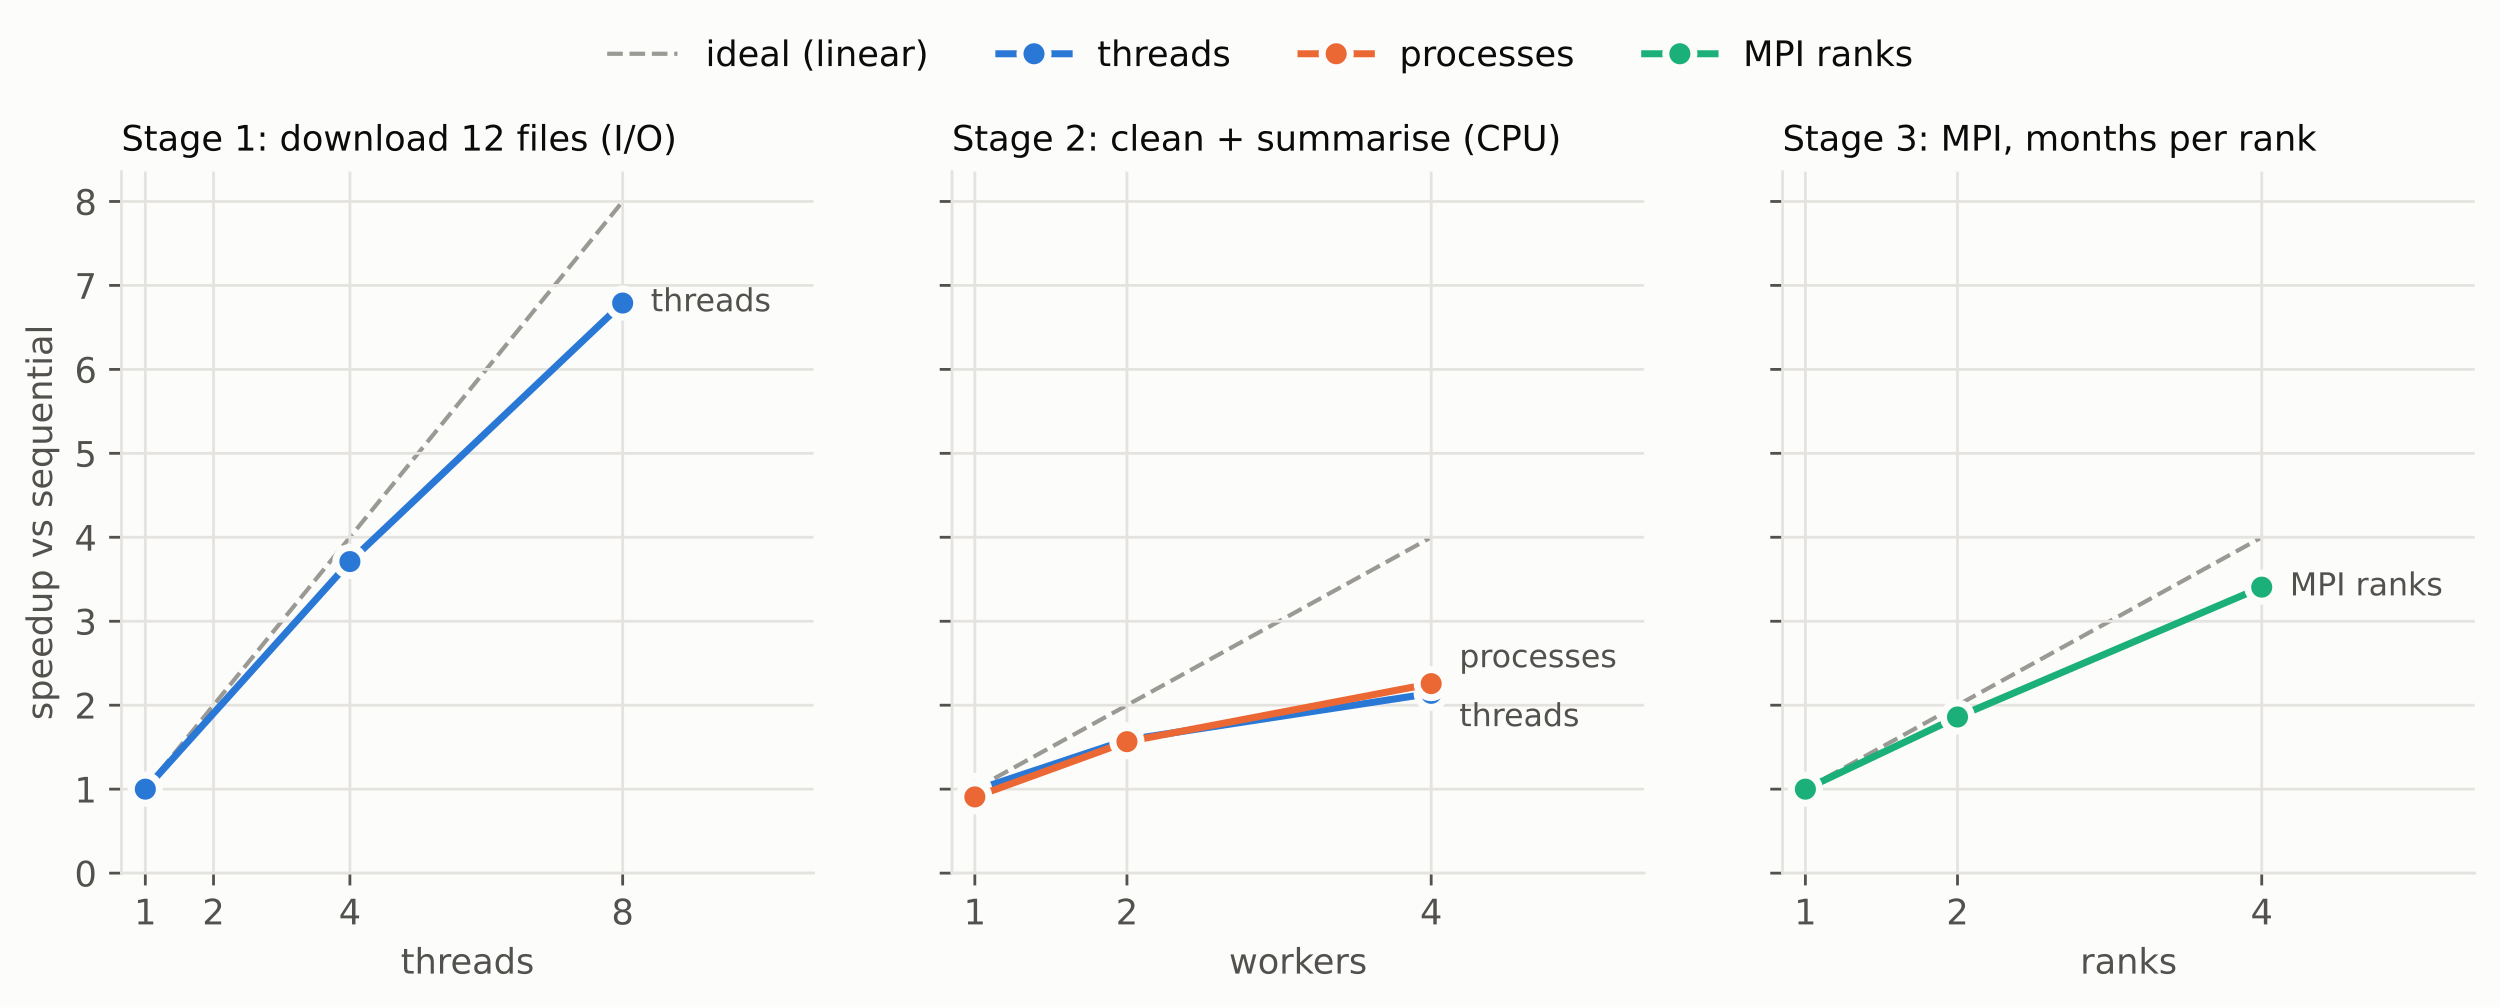
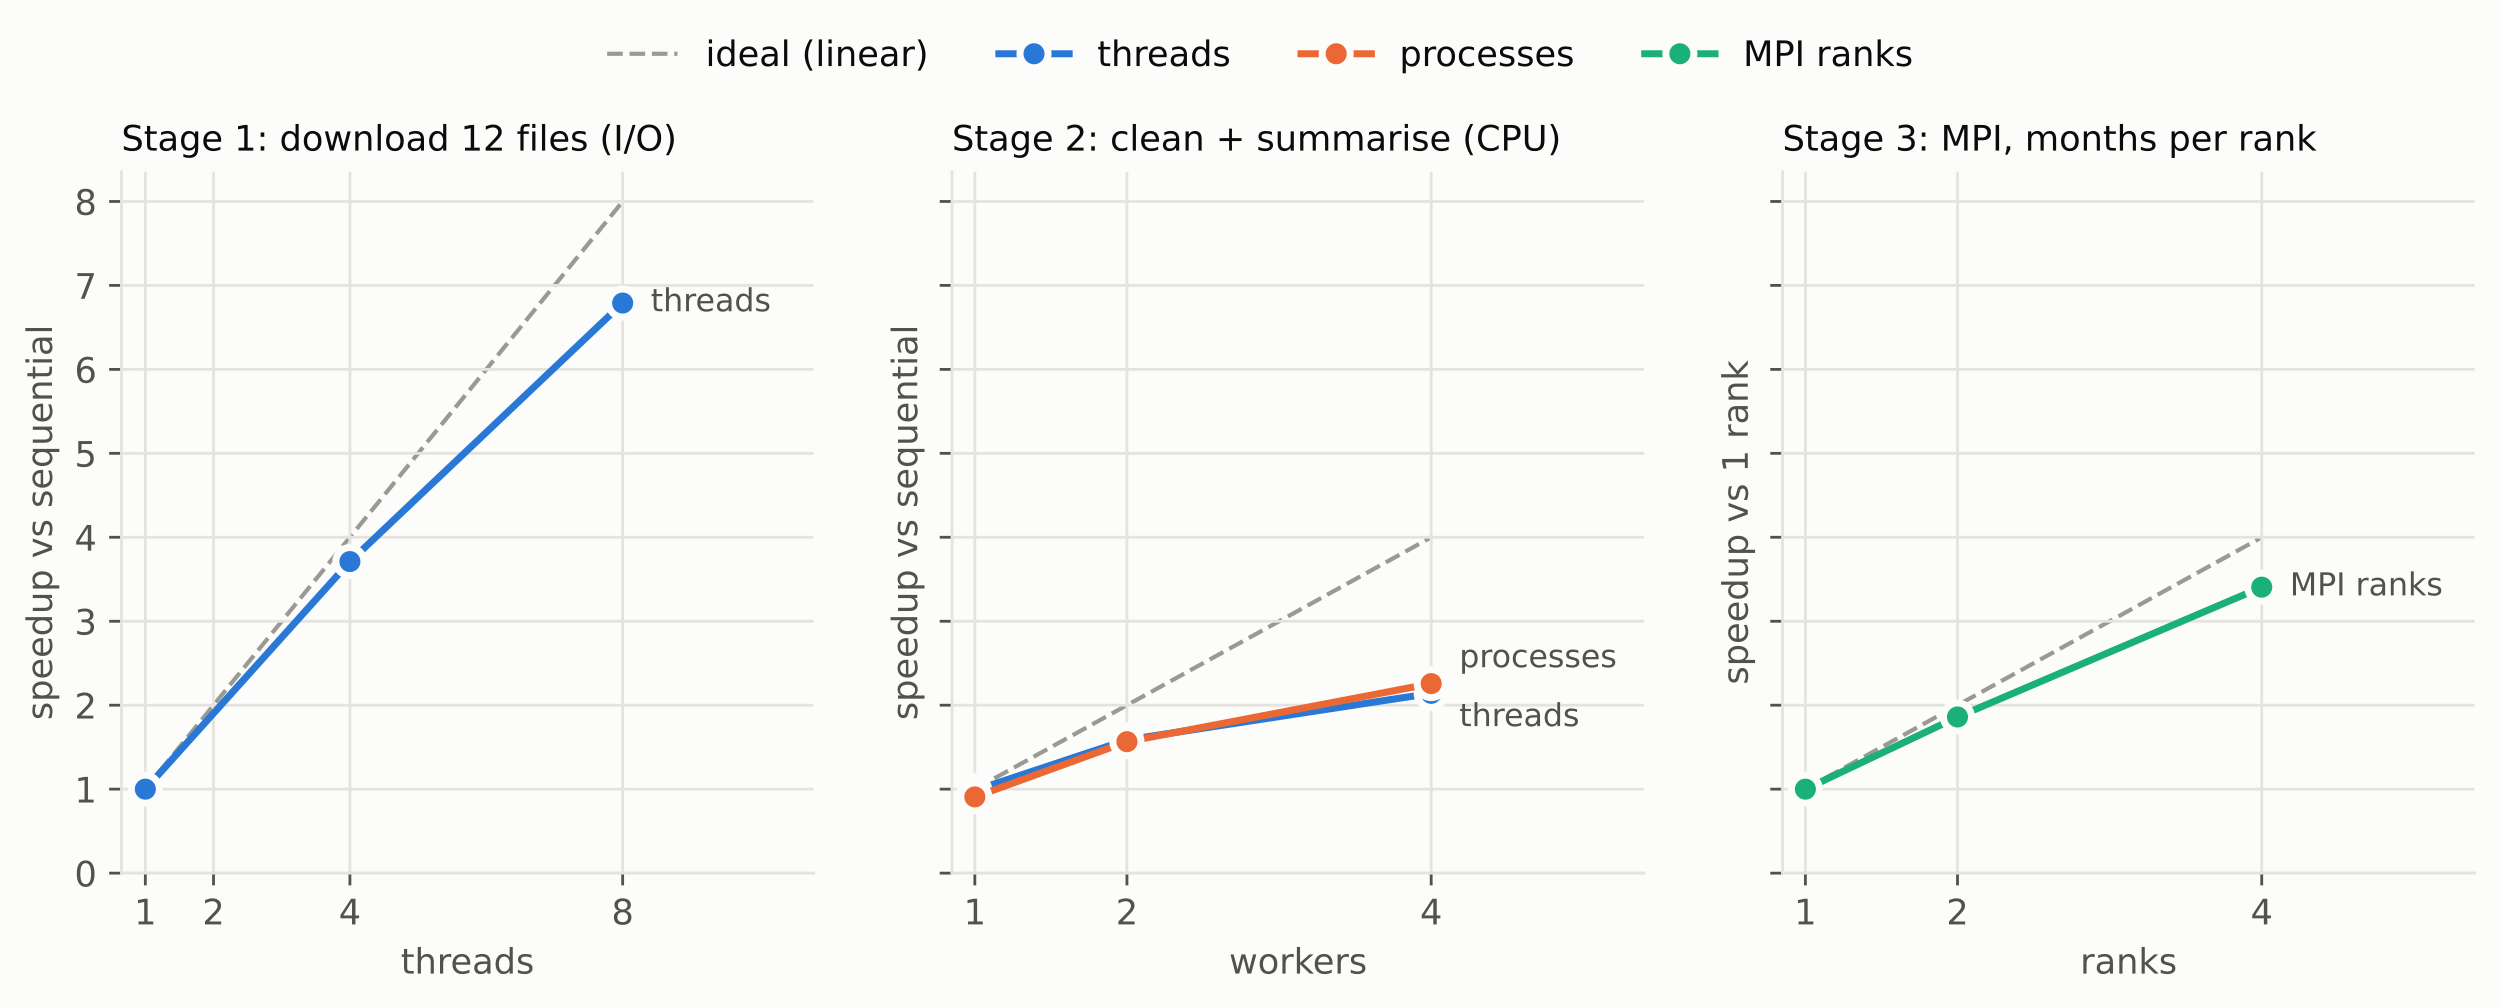
<svg xmlns="http://www.w3.org/2000/svg" xmlns:xlink="http://www.w3.org/1999/xlink" width="711.363pt" height="286.641pt" viewBox="0 0 711.363 286.641" version="1.1">
  <defs>
    <style type="text/css">*{stroke-linejoin: round; stroke-linecap: butt}</style>
  </defs>
  <g id="figure_1">
    <g id="patch_1">
      <path d="M 0 286.641  L 711.363 286.641  L 711.363 0  L 0 0  z " style="fill: #fcfcfb" />
    </g>
    <g id="axes_1">
      <g id="patch_2">
        <path d="M 34.563 248.44  L 231.504 248.44  L 231.504 48.856  L 34.563 48.856  z " style="fill: #fcfcfb" />
      </g>
      <g id="line2d_1">
        <path d="M 41.354 224.551  L 99.564 152.884  L 177.176 57.328  " clip-path="url(#p4a843d7755)" style="fill: none; stroke-dasharray: 4.44,1.92; stroke-dashoffset: 0; stroke: #9a9994; stroke-width: 1.2" />
      </g>
      <g id="matplotlib.axis_1">
        <g id="xtick_1">
          <g id="line2d_2">
            <path d="M 41.354 248.44  L 41.354 48.856  " clip-path="url(#p4a843d7755)" style="fill: none; stroke: #e4e3df; stroke-width: 0.8; stroke-linecap: square" />
          </g>
          <g id="line2d_3">
            <defs>
              <path id="mde899e0e46" d="M 0 0  L 0 3.5  " style="stroke: #52514e; stroke-width: 0.8" />
            </defs>
            <g>
              <use xlink:href="#mde899e0e46" x="41.354" y="248.44" style="fill: #52514e; stroke: #52514e; stroke-width: 0.8" />
            </g>
          </g>
          <g id="text_1">
            <text style="font-size: 10px; font-family: 'DejaVu Sans'; text-anchor: middle; fill: #52514e" x="41.354" y="263.038" transform="rotate(-0 41.35436 263.0377)">1</text>
          </g>
        </g>
        <g id="xtick_2">
          <g id="line2d_4">
            <path d="M 60.757 248.44  L 60.757 48.856  " clip-path="url(#p4a843d7755)" style="fill: none; stroke: #e4e3df; stroke-width: 0.8; stroke-linecap: square" />
          </g>
          <g id="line2d_5">
            <g>
              <use xlink:href="#mde899e0e46" x="60.757" y="248.44" style="fill: #52514e; stroke: #52514e; stroke-width: 0.8" />
            </g>
          </g>
          <g id="text_2">
            <text style="font-size: 10px; font-family: 'DejaVu Sans'; text-anchor: middle; fill: #52514e" x="60.757" y="263.038" transform="rotate(-0 60.75743 263.0377)">2</text>
          </g>
        </g>
        <g id="xtick_3">
          <g id="line2d_6">
            <path d="M 99.564 248.44  L 99.564 48.856  " clip-path="url(#p4a843d7755)" style="fill: none; stroke: #e4e3df; stroke-width: 0.8; stroke-linecap: square" />
          </g>
          <g id="line2d_7">
            <g>
              <use xlink:href="#mde899e0e46" x="99.564" y="248.44" style="fill: #52514e; stroke: #52514e; stroke-width: 0.8" />
            </g>
          </g>
          <g id="text_3">
            <text style="font-size: 10px; font-family: 'DejaVu Sans'; text-anchor: middle; fill: #52514e" x="99.564" y="263.038" transform="rotate(-0 99.56357 263.0377)">4</text>
          </g>
        </g>
        <g id="xtick_4">
          <g id="line2d_8">
            <path d="M 177.176 248.44  L 177.176 48.856  " clip-path="url(#p4a843d7755)" style="fill: none; stroke: #e4e3df; stroke-width: 0.8; stroke-linecap: square" />
          </g>
          <g id="line2d_9">
            <g>
              <use xlink:href="#mde899e0e46" x="177.176" y="248.44" style="fill: #52514e; stroke: #52514e; stroke-width: 0.8" />
            </g>
          </g>
          <g id="text_4">
            <text style="font-size: 10px; font-family: 'DejaVu Sans'; text-anchor: middle; fill: #52514e" x="177.176" y="263.038" transform="rotate(-0 177.1759 263.0377)">8</text>
          </g>
        </g>
        <g id="text_5">
          <text style="font-size: 10px; font-family: 'DejaVu Sans'; text-anchor: middle; fill: #52514e" x="133.034" y="277.038" transform="rotate(-0 133.0339 277.0384)">threads</text>
        </g>
      </g>
      <g id="matplotlib.axis_2">
        <g id="ytick_1">
          <g id="line2d_10">
            <path d="M 34.563 248.44  L 231.504 248.44  " clip-path="url(#p4a843d7755)" style="fill: none; stroke: #e4e3df; stroke-width: 0.8; stroke-linecap: square" />
          </g>
          <g id="line2d_11">
            <defs>
              <path id="mdd92d6c571" d="M 0 0  L -3.5 0  " style="stroke: #52514e; stroke-width: 0.8" />
            </defs>
            <g>
              <use xlink:href="#mdd92d6c571" x="34.563" y="248.44" style="fill: #52514e; stroke: #52514e; stroke-width: 0.8" />
            </g>
          </g>
          <g id="text_6">
            <text style="font-size: 10px; font-family: 'DejaVu Sans'; text-anchor: end; fill: #52514e" x="27.563" y="252.239" transform="rotate(-0 27.56328 252.2388)">0</text>
          </g>
        </g>
        <g id="ytick_2">
          <g id="line2d_12">
            <path d="M 34.563 224.551  L 231.504 224.551  " clip-path="url(#p4a843d7755)" style="fill: none; stroke: #e4e3df; stroke-width: 0.8; stroke-linecap: square" />
          </g>
          <g id="line2d_13">
            <g>
              <use xlink:href="#mdd92d6c571" x="34.563" y="224.551" style="fill: #52514e; stroke: #52514e; stroke-width: 0.8" />
            </g>
          </g>
          <g id="text_7">
            <text style="font-size: 10px; font-family: 'DejaVu Sans'; text-anchor: end; fill: #52514e" x="27.563" y="228.35" transform="rotate(-0 27.56328 228.3498)">1</text>
          </g>
        </g>
        <g id="ytick_3">
          <g id="line2d_14">
            <path d="M 34.563 200.662  L 231.504 200.662  " clip-path="url(#p4a843d7755)" style="fill: none; stroke: #e4e3df; stroke-width: 0.8; stroke-linecap: square" />
          </g>
          <g id="line2d_15">
            <g>
              <use xlink:href="#mdd92d6c571" x="34.563" y="200.662" style="fill: #52514e; stroke: #52514e; stroke-width: 0.8" />
            </g>
          </g>
          <g id="text_8">
            <text style="font-size: 10px; font-family: 'DejaVu Sans'; text-anchor: end; fill: #52514e" x="27.563" y="204.461" transform="rotate(-0 27.56328 204.4607)">2</text>
          </g>
        </g>
        <g id="ytick_4">
          <g id="line2d_16">
            <path d="M 34.563 176.773  L 231.504 176.773  " clip-path="url(#p4a843d7755)" style="fill: none; stroke: #e4e3df; stroke-width: 0.8; stroke-linecap: square" />
          </g>
          <g id="line2d_17">
            <g>
              <use xlink:href="#mdd92d6c571" x="34.563" y="176.773" style="fill: #52514e; stroke: #52514e; stroke-width: 0.8" />
            </g>
          </g>
          <g id="text_9">
            <text style="font-size: 10px; font-family: 'DejaVu Sans'; text-anchor: end; fill: #52514e" x="27.563" y="180.572" transform="rotate(-0 27.56328 180.5716)">3</text>
          </g>
        </g>
        <g id="ytick_5">
          <g id="line2d_18">
            <path d="M 34.563 152.884  L 231.504 152.884  " clip-path="url(#p4a843d7755)" style="fill: none; stroke: #e4e3df; stroke-width: 0.8; stroke-linecap: square" />
          </g>
          <g id="line2d_19">
            <g>
              <use xlink:href="#mdd92d6c571" x="34.563" y="152.884" style="fill: #52514e; stroke: #52514e; stroke-width: 0.8" />
            </g>
          </g>
          <g id="text_10">
            <text style="font-size: 10px; font-family: 'DejaVu Sans'; text-anchor: end; fill: #52514e" x="27.563" y="156.683" transform="rotate(-0 27.56328 156.6826)">4</text>
          </g>
        </g>
        <g id="ytick_6">
          <g id="line2d_20">
            <path d="M 34.563 128.995  L 231.504 128.995  " clip-path="url(#p4a843d7755)" style="fill: none; stroke: #e4e3df; stroke-width: 0.8; stroke-linecap: square" />
          </g>
          <g id="line2d_21">
            <g>
              <use xlink:href="#mdd92d6c571" x="34.563" y="128.995" style="fill: #52514e; stroke: #52514e; stroke-width: 0.8" />
            </g>
          </g>
          <g id="text_11">
            <text style="font-size: 10px; font-family: 'DejaVu Sans'; text-anchor: end; fill: #52514e" x="27.563" y="132.794" transform="rotate(-0 27.56328 132.7935)">5</text>
          </g>
        </g>
        <g id="ytick_7">
          <g id="line2d_22">
            <path d="M 34.563 105.106  L 231.504 105.106  " clip-path="url(#p4a843d7755)" style="fill: none; stroke: #e4e3df; stroke-width: 0.8; stroke-linecap: square" />
          </g>
          <g id="line2d_23">
            <g>
              <use xlink:href="#mdd92d6c571" x="34.563" y="105.106" style="fill: #52514e; stroke: #52514e; stroke-width: 0.8" />
            </g>
          </g>
          <g id="text_12">
            <text style="font-size: 10px; font-family: 'DejaVu Sans'; text-anchor: end; fill: #52514e" x="27.563" y="108.904" transform="rotate(-0 27.56328 108.9045)">6</text>
          </g>
        </g>
        <g id="ytick_8">
          <g id="line2d_24">
            <path d="M 34.563 81.217  L 231.504 81.217  " clip-path="url(#p4a843d7755)" style="fill: none; stroke: #e4e3df; stroke-width: 0.8; stroke-linecap: square" />
          </g>
          <g id="line2d_25">
            <g>
              <use xlink:href="#mdd92d6c571" x="34.563" y="81.217" style="fill: #52514e; stroke: #52514e; stroke-width: 0.8" />
            </g>
          </g>
          <g id="text_13">
            <text style="font-size: 10px; font-family: 'DejaVu Sans'; text-anchor: end; fill: #52514e" x="27.563" y="85.015" transform="rotate(-0 27.56328 85.01541)">7</text>
          </g>
        </g>
        <g id="ytick_9">
          <g id="line2d_26">
            <path d="M 34.563 57.328  L 231.504 57.328  " clip-path="url(#p4a843d7755)" style="fill: none; stroke: #e4e3df; stroke-width: 0.8; stroke-linecap: square" />
          </g>
          <g id="line2d_27">
            <g>
              <use xlink:href="#mdd92d6c571" x="34.563" y="57.328" style="fill: #52514e; stroke: #52514e; stroke-width: 0.8" />
            </g>
          </g>
          <g id="text_14">
            <text style="font-size: 10px; font-family: 'DejaVu Sans'; text-anchor: end; fill: #52514e" x="27.563" y="61.126" transform="rotate(-0 27.56328 61.12635)">8</text>
          </g>
        </g>
        <g id="text_15">
          <text style="font-size: 10px; font-family: 'DejaVu Sans'; text-anchor: middle; fill: #52514e" x="14.798" y="148.648" transform="rotate(-90 14.79844 148.648)">speedup vs sequential</text>
        </g>
      </g>
      <g id="patch_3">
        <path d="M 34.563 248.44  L 34.563 48.856  " style="fill: none; stroke: #e4e3df; stroke-width: 0.8; stroke-linejoin: miter; stroke-linecap: square" />
      </g>
      <g id="patch_4">
        <path d="M 34.563 248.44  L 231.504 248.44  " style="fill: none; stroke: #e4e3df; stroke-width: 0.8; stroke-linejoin: miter; stroke-linecap: square" />
      </g>
      <g id="line2d_28">
        <path d="M 41.354 224.551  L 99.564 159.794  L 177.176 86.231  " clip-path="url(#p4a843d7755)" style="fill: none; stroke: #2a78d6; stroke-width: 2; stroke-linecap: square" />
        <defs>
          <path id="mf35b9502aa" d="M 0 4  C 1.061 4 2.078 3.579 2.828 2.828  C 3.579 2.078 4 1.061 4 0  C 4 -1.061 3.579 -2.078 2.828 -2.828  C 2.078 -3.579 1.061 -4 0 -4  C -1.061 -4 -2.078 -3.579 -2.828 -2.828  C -3.579 -2.078 -4 -1.061 -4 0  C -4 1.061 -3.579 2.078 -2.828 2.828  C -2.078 3.579 -1.061 4 0 4  z " style="stroke: #fcfcfb; stroke-width: 2" />
        </defs>
        <g clip-path="url(#p4a843d7755)">
          <use xlink:href="#mf35b9502aa" x="41.354" y="224.551" style="fill: #2a78d6; stroke: #fcfcfb; stroke-width: 2" />
          <use xlink:href="#mf35b9502aa" x="99.564" y="159.794" style="fill: #2a78d6; stroke: #fcfcfb; stroke-width: 2" />
          <use xlink:href="#mf35b9502aa" x="177.176" y="86.231" style="fill: #2a78d6; stroke: #fcfcfb; stroke-width: 2" />
        </g>
      </g>
      <g id="text_16">
        <text style="font-size: 9px; font-family: 'DejaVu Sans'; text-anchor: start; fill: #52514e" x="185.176" y="88.57" transform="rotate(-0 185.1759 88.56962)">threads</text>
      </g>
      <g id="text_17">
        <text style="font-size: 10px; font-family: 'DejaVu Sans'; text-anchor: start; fill: #0b0b0b" x="34.563" y="42.856" transform="rotate(-0 34.56328 42.856)">Stage 1: download 12 files (I/O)</text>
      </g>
    </g>
    <g id="axes_2">
      <g id="patch_5">
        <path d="M 270.893 248.44  L 467.834 248.44  L 467.834 48.856  L 270.893 48.856  z " style="fill: #fcfcfb" />
      </g>
      <g id="line2d_29">
        <path d="M 277.385 224.551  L 320.669 200.662  L 407.237 152.884  " clip-path="url(#p5184404caa)" style="fill: none; stroke-dasharray: 4.44,1.92; stroke-dashoffset: 0; stroke: #9a9994; stroke-width: 1.2" />
      </g>
      <g id="matplotlib.axis_3">
        <g id="xtick_5">
          <g id="line2d_30">
            <path d="M 277.385 248.44  L 277.385 48.856  " clip-path="url(#p5184404caa)" style="fill: none; stroke: #e4e3df; stroke-width: 0.8; stroke-linecap: square" />
          </g>
          <g id="line2d_31">
            <g>
              <use xlink:href="#mde899e0e46" x="277.385" y="248.44" style="fill: #52514e; stroke: #52514e; stroke-width: 0.8" />
            </g>
          </g>
          <g id="text_18">
            <text style="font-size: 10px; font-family: 'DejaVu Sans'; text-anchor: middle; fill: #52514e" x="277.385" y="263.038" transform="rotate(-0 277.3853 263.0377)">1</text>
          </g>
        </g>
        <g id="xtick_6">
          <g id="line2d_32">
            <path d="M 320.669 248.44  L 320.669 48.856  " clip-path="url(#p5184404caa)" style="fill: none; stroke: #e4e3df; stroke-width: 0.8; stroke-linecap: square" />
          </g>
          <g id="line2d_33">
            <g>
              <use xlink:href="#mde899e0e46" x="320.669" y="248.44" style="fill: #52514e; stroke: #52514e; stroke-width: 0.8" />
            </g>
          </g>
          <g id="text_19">
            <text style="font-size: 10px; font-family: 'DejaVu Sans'; text-anchor: middle; fill: #52514e" x="320.669" y="263.038" transform="rotate(-0 320.669 263.0377)">2</text>
          </g>
        </g>
        <g id="xtick_7">
          <g id="line2d_34">
            <path d="M 407.237 248.44  L 407.237 48.856  " clip-path="url(#p5184404caa)" style="fill: none; stroke: #e4e3df; stroke-width: 0.8; stroke-linecap: square" />
          </g>
          <g id="line2d_35">
            <g>
              <use xlink:href="#mde899e0e46" x="407.237" y="248.44" style="fill: #52514e; stroke: #52514e; stroke-width: 0.8" />
            </g>
          </g>
          <g id="text_20">
            <text style="font-size: 10px; font-family: 'DejaVu Sans'; text-anchor: middle; fill: #52514e" x="407.237" y="263.038" transform="rotate(-0 407.2366 263.0377)">4</text>
          </g>
        </g>
        <g id="text_21">
          <text style="font-size: 10px; font-family: 'DejaVu Sans'; text-anchor: middle; fill: #52514e" x="369.363" y="277.038" transform="rotate(-0 369.3633 277.0384)">workers</text>
        </g>
      </g>
      <g id="matplotlib.axis_4">
        <g id="ytick_10">
          <g id="line2d_36">
            <path d="M 270.893 248.44  L 467.834 248.44  " clip-path="url(#p5184404caa)" style="fill: none; stroke: #e4e3df; stroke-width: 0.8; stroke-linecap: square" />
          </g>
          <g id="line2d_37">
            <g>
              <use xlink:href="#mdd92d6c571" x="270.893" y="248.44" style="fill: #52514e; stroke: #52514e; stroke-width: 0.8" />
            </g>
          </g>
        </g>
        <g id="ytick_11">
          <g id="line2d_38">
            <path d="M 270.893 224.551  L 467.834 224.551  " clip-path="url(#p5184404caa)" style="fill: none; stroke: #e4e3df; stroke-width: 0.8; stroke-linecap: square" />
          </g>
          <g id="line2d_39">
            <g>
              <use xlink:href="#mdd92d6c571" x="270.893" y="224.551" style="fill: #52514e; stroke: #52514e; stroke-width: 0.8" />
            </g>
          </g>
        </g>
        <g id="ytick_12">
          <g id="line2d_40">
            <path d="M 270.893 200.662  L 467.834 200.662  " clip-path="url(#p5184404caa)" style="fill: none; stroke: #e4e3df; stroke-width: 0.8; stroke-linecap: square" />
          </g>
          <g id="line2d_41">
            <g>
              <use xlink:href="#mdd92d6c571" x="270.893" y="200.662" style="fill: #52514e; stroke: #52514e; stroke-width: 0.8" />
            </g>
          </g>
        </g>
        <g id="ytick_13">
          <g id="line2d_42">
            <path d="M 270.893 176.773  L 467.834 176.773  " clip-path="url(#p5184404caa)" style="fill: none; stroke: #e4e3df; stroke-width: 0.8; stroke-linecap: square" />
          </g>
          <g id="line2d_43">
            <g>
              <use xlink:href="#mdd92d6c571" x="270.893" y="176.773" style="fill: #52514e; stroke: #52514e; stroke-width: 0.8" />
            </g>
          </g>
        </g>
        <g id="ytick_14">
          <g id="line2d_44">
            <path d="M 270.893 152.884  L 467.834 152.884  " clip-path="url(#p5184404caa)" style="fill: none; stroke: #e4e3df; stroke-width: 0.8; stroke-linecap: square" />
          </g>
          <g id="line2d_45">
            <g>
              <use xlink:href="#mdd92d6c571" x="270.893" y="152.884" style="fill: #52514e; stroke: #52514e; stroke-width: 0.8" />
            </g>
          </g>
        </g>
        <g id="ytick_15">
          <g id="line2d_46">
            <path d="M 270.893 128.995  L 467.834 128.995  " clip-path="url(#p5184404caa)" style="fill: none; stroke: #e4e3df; stroke-width: 0.8; stroke-linecap: square" />
          </g>
          <g id="line2d_47">
            <g>
              <use xlink:href="#mdd92d6c571" x="270.893" y="128.995" style="fill: #52514e; stroke: #52514e; stroke-width: 0.8" />
            </g>
          </g>
        </g>
        <g id="ytick_16">
          <g id="line2d_48">
            <path d="M 270.893 105.106  L 467.834 105.106  " clip-path="url(#p5184404caa)" style="fill: none; stroke: #e4e3df; stroke-width: 0.8; stroke-linecap: square" />
          </g>
          <g id="line2d_49">
            <g>
              <use xlink:href="#mdd92d6c571" x="270.893" y="105.106" style="fill: #52514e; stroke: #52514e; stroke-width: 0.8" />
            </g>
          </g>
        </g>
        <g id="ytick_17">
          <g id="line2d_50">
            <path d="M 270.893 81.217  L 467.834 81.217  " clip-path="url(#p5184404caa)" style="fill: none; stroke: #e4e3df; stroke-width: 0.8; stroke-linecap: square" />
          </g>
          <g id="line2d_51">
            <g>
              <use xlink:href="#mdd92d6c571" x="270.893" y="81.217" style="fill: #52514e; stroke: #52514e; stroke-width: 0.8" />
            </g>
          </g>
        </g>
        <g id="ytick_18">
          <g id="line2d_52">
            <path d="M 270.893 57.328  L 467.834 57.328  " clip-path="url(#p5184404caa)" style="fill: none; stroke: #e4e3df; stroke-width: 0.8; stroke-linecap: square" />
          </g>
          <g id="line2d_53">
            <g>
              <use xlink:href="#mdd92d6c571" x="270.893" y="57.328" style="fill: #52514e; stroke: #52514e; stroke-width: 0.8" />
            </g>
          </g>
        </g>
+         <g id="text_22">
+           <text style="font-size: 10px; font-family: 'DejaVu Sans'; text-anchor: middle; fill: #52514e" x="260.99" y="148.648" transform="rotate(-90 260.9903 148.648)">speedup vs sequential</text>
+         </g>
      </g>
      <g id="patch_6">
        <path d="M 270.893 248.44  L 270.893 48.856  " style="fill: none; stroke: #e4e3df; stroke-width: 0.8; stroke-linejoin: miter; stroke-linecap: square" />
      </g>
      <g id="patch_7">
        <path d="M 270.893 248.44  L 467.834 248.44  " style="fill: none; stroke: #e4e3df; stroke-width: 0.8; stroke-linejoin: miter; stroke-linecap: square" />
      </g>
      <g id="line2d_54">
        <path d="M 277.385 224.891  L 320.669 210.514  L 407.237 197.286  " clip-path="url(#p5184404caa)" style="fill: none; stroke: #2a78d6; stroke-width: 2; stroke-linecap: square" />
        <g clip-path="url(#p5184404caa)">
          <use xlink:href="#mf35b9502aa" x="277.385" y="224.891" style="fill: #2a78d6; stroke: #fcfcfb; stroke-width: 2" />
          <use xlink:href="#mf35b9502aa" x="320.669" y="210.514" style="fill: #2a78d6; stroke: #fcfcfb; stroke-width: 2" />
          <use xlink:href="#mf35b9502aa" x="407.237" y="197.286" style="fill: #2a78d6; stroke: #fcfcfb; stroke-width: 2" />
        </g>
      </g>
-       <g id="text_22">
+       <g id="text_23">
        <text style="font-size: 9px; font-family: 'DejaVu Sans'; text-anchor: start; fill: #52514e" x="415.237" y="206.624" transform="rotate(-0 415.2366 206.6245)">threads</text>
      </g>
      <g id="line2d_55">
        <path d="M 277.385 226.758  L 320.669 211.037  L 407.237 194.518  " clip-path="url(#p5184404caa)" style="fill: none; stroke: #eb6834; stroke-width: 2; stroke-linecap: square" />
        <defs>
          <path id="mecc8dfacef" d="M 0 4  C 1.061 4 2.078 3.579 2.828 2.828  C 3.579 2.078 4 1.061 4 0  C 4 -1.061 3.579 -2.078 2.828 -2.828  C 2.078 -3.579 1.061 -4 0 -4  C -1.061 -4 -2.078 -3.579 -2.828 -2.828  C -3.579 -2.078 -4 -1.061 -4 0  C -4 1.061 -3.579 2.078 -2.828 2.828  C -2.078 3.579 -1.061 4 0 4  z " style="stroke: #fcfcfb; stroke-width: 2" />
        </defs>
        <g clip-path="url(#p5184404caa)">
          <use xlink:href="#mecc8dfacef" x="277.385" y="226.758" style="fill: #eb6834; stroke: #fcfcfb; stroke-width: 2" />
          <use xlink:href="#mecc8dfacef" x="320.669" y="211.037" style="fill: #eb6834; stroke: #fcfcfb; stroke-width: 2" />
          <use xlink:href="#mecc8dfacef" x="407.237" y="194.518" style="fill: #eb6834; stroke: #fcfcfb; stroke-width: 2" />
        </g>
      </g>
-       <g id="text_23">
+       <g id="text_24">
        <text style="font-size: 9px; font-family: 'DejaVu Sans'; text-anchor: start; fill: #52514e" x="415.237" y="189.855" transform="rotate(-0 415.2366 189.8554)">processes</text>
      </g>
-       <g id="text_24">
+       <g id="text_25">
        <text style="font-size: 10px; font-family: 'DejaVu Sans'; text-anchor: start; fill: #0b0b0b" x="270.893" y="42.856" transform="rotate(-0 270.8927 42.856)">Stage 2: clean + summarise (CPU)</text>
      </g>
    </g>
    <g id="axes_3">
      <g id="patch_8">
        <path d="M 507.222 248.44  L 704.163 248.44  L 704.163 48.856  L 507.222 48.856  z " style="fill: #fcfcfb" />
      </g>
      <g id="line2d_56">
        <path d="M 513.715 224.551  L 556.998 200.662  L 643.566 152.884  " clip-path="url(#p477a62e7a0)" style="fill: none; stroke-dasharray: 4.44,1.92; stroke-dashoffset: 0; stroke: #9a9994; stroke-width: 1.2" />
      </g>
      <g id="matplotlib.axis_5">
        <g id="xtick_8">
          <g id="line2d_57">
            <path d="M 513.715 248.44  L 513.715 48.856  " clip-path="url(#p477a62e7a0)" style="fill: none; stroke: #e4e3df; stroke-width: 0.8; stroke-linecap: square" />
          </g>
          <g id="line2d_58">
            <g>
              <use xlink:href="#mde899e0e46" x="513.715" y="248.44" style="fill: #52514e; stroke: #52514e; stroke-width: 0.8" />
            </g>
          </g>
-           <g id="text_25">
+           <g id="text_26">
            <text style="font-size: 10px; font-family: 'DejaVu Sans'; text-anchor: middle; fill: #52514e" x="513.715" y="263.038" transform="rotate(-0 513.7147 263.0377)">1</text>
          </g>
        </g>
        <g id="xtick_9">
          <g id="line2d_59">
            <path d="M 556.998 248.44  L 556.998 48.856  " clip-path="url(#p477a62e7a0)" style="fill: none; stroke: #e4e3df; stroke-width: 0.8; stroke-linecap: square" />
          </g>
          <g id="line2d_60">
            <g>
              <use xlink:href="#mde899e0e46" x="556.998" y="248.44" style="fill: #52514e; stroke: #52514e; stroke-width: 0.8" />
            </g>
          </g>
-           <g id="text_26">
+           <g id="text_27">
            <text style="font-size: 10px; font-family: 'DejaVu Sans'; text-anchor: middle; fill: #52514e" x="556.998" y="263.038" transform="rotate(-0 556.9984 263.0377)">2</text>
          </g>
        </g>
        <g id="xtick_10">
          <g id="line2d_61">
            <path d="M 643.566 248.44  L 643.566 48.856  " clip-path="url(#p477a62e7a0)" style="fill: none; stroke: #e4e3df; stroke-width: 0.8; stroke-linecap: square" />
          </g>
          <g id="line2d_62">
            <g>
              <use xlink:href="#mde899e0e46" x="643.566" y="248.44" style="fill: #52514e; stroke: #52514e; stroke-width: 0.8" />
            </g>
          </g>
-           <g id="text_27">
+           <g id="text_28">
            <text style="font-size: 10px; font-family: 'DejaVu Sans'; text-anchor: middle; fill: #52514e" x="643.566" y="263.038" transform="rotate(-0 643.566 263.0377)">4</text>
          </g>
        </g>
-         <g id="text_28">
+         <g id="text_29">
          <text style="font-size: 10px; font-family: 'DejaVu Sans'; text-anchor: middle; fill: #52514e" x="605.693" y="277.038" transform="rotate(-0 605.6927 277.0384)">ranks</text>
        </g>
      </g>
      <g id="matplotlib.axis_6">
        <g id="ytick_19">
          <g id="line2d_63">
            <path d="M 507.222 248.44  L 704.163 248.44  " clip-path="url(#p477a62e7a0)" style="fill: none; stroke: #e4e3df; stroke-width: 0.8; stroke-linecap: square" />
          </g>
          <g id="line2d_64">
            <g>
              <use xlink:href="#mdd92d6c571" x="507.222" y="248.44" style="fill: #52514e; stroke: #52514e; stroke-width: 0.8" />
            </g>
          </g>
        </g>
        <g id="ytick_20">
          <g id="line2d_65">
            <path d="M 507.222 224.551  L 704.163 224.551  " clip-path="url(#p477a62e7a0)" style="fill: none; stroke: #e4e3df; stroke-width: 0.8; stroke-linecap: square" />
          </g>
          <g id="line2d_66">
            <g>
              <use xlink:href="#mdd92d6c571" x="507.222" y="224.551" style="fill: #52514e; stroke: #52514e; stroke-width: 0.8" />
            </g>
          </g>
        </g>
        <g id="ytick_21">
          <g id="line2d_67">
            <path d="M 507.222 200.662  L 704.163 200.662  " clip-path="url(#p477a62e7a0)" style="fill: none; stroke: #e4e3df; stroke-width: 0.8; stroke-linecap: square" />
          </g>
          <g id="line2d_68">
            <g>
              <use xlink:href="#mdd92d6c571" x="507.222" y="200.662" style="fill: #52514e; stroke: #52514e; stroke-width: 0.8" />
            </g>
          </g>
        </g>
        <g id="ytick_22">
          <g id="line2d_69">
            <path d="M 507.222 176.773  L 704.163 176.773  " clip-path="url(#p477a62e7a0)" style="fill: none; stroke: #e4e3df; stroke-width: 0.8; stroke-linecap: square" />
          </g>
          <g id="line2d_70">
            <g>
              <use xlink:href="#mdd92d6c571" x="507.222" y="176.773" style="fill: #52514e; stroke: #52514e; stroke-width: 0.8" />
            </g>
          </g>
        </g>
        <g id="ytick_23">
          <g id="line2d_71">
            <path d="M 507.222 152.884  L 704.163 152.884  " clip-path="url(#p477a62e7a0)" style="fill: none; stroke: #e4e3df; stroke-width: 0.8; stroke-linecap: square" />
          </g>
          <g id="line2d_72">
            <g>
              <use xlink:href="#mdd92d6c571" x="507.222" y="152.884" style="fill: #52514e; stroke: #52514e; stroke-width: 0.8" />
            </g>
          </g>
        </g>
        <g id="ytick_24">
          <g id="line2d_73">
            <path d="M 507.222 128.995  L 704.163 128.995  " clip-path="url(#p477a62e7a0)" style="fill: none; stroke: #e4e3df; stroke-width: 0.8; stroke-linecap: square" />
          </g>
          <g id="line2d_74">
            <g>
              <use xlink:href="#mdd92d6c571" x="507.222" y="128.995" style="fill: #52514e; stroke: #52514e; stroke-width: 0.8" />
            </g>
          </g>
        </g>
        <g id="ytick_25">
          <g id="line2d_75">
            <path d="M 507.222 105.106  L 704.163 105.106  " clip-path="url(#p477a62e7a0)" style="fill: none; stroke: #e4e3df; stroke-width: 0.8; stroke-linecap: square" />
          </g>
          <g id="line2d_76">
            <g>
              <use xlink:href="#mdd92d6c571" x="507.222" y="105.106" style="fill: #52514e; stroke: #52514e; stroke-width: 0.8" />
            </g>
          </g>
        </g>
        <g id="ytick_26">
          <g id="line2d_77">
            <path d="M 507.222 81.217  L 704.163 81.217  " clip-path="url(#p477a62e7a0)" style="fill: none; stroke: #e4e3df; stroke-width: 0.8; stroke-linecap: square" />
          </g>
          <g id="line2d_78">
            <g>
              <use xlink:href="#mdd92d6c571" x="507.222" y="81.217" style="fill: #52514e; stroke: #52514e; stroke-width: 0.8" />
            </g>
          </g>
        </g>
        <g id="ytick_27">
          <g id="line2d_79">
            <path d="M 507.222 57.328  L 704.163 57.328  " clip-path="url(#p477a62e7a0)" style="fill: none; stroke: #e4e3df; stroke-width: 0.8; stroke-linecap: square" />
          </g>
          <g id="line2d_80">
            <g>
              <use xlink:href="#mdd92d6c571" x="507.222" y="57.328" style="fill: #52514e; stroke: #52514e; stroke-width: 0.8" />
            </g>
          </g>
+         </g>
+         <g id="text_30">
+           <text style="font-size: 10px; font-family: 'DejaVu Sans'; text-anchor: middle; fill: #52514e" x="497.32" y="148.648" transform="rotate(-90 497.3198 148.648)">speedup vs 1 rank</text>
        </g>
      </g>
      <g id="patch_9">
        <path d="M 507.222 248.44  L 507.222 48.856  " style="fill: none; stroke: #e4e3df; stroke-width: 0.8; stroke-linejoin: miter; stroke-linecap: square" />
      </g>
      <g id="patch_10">
        <path d="M 507.222 248.44  L 704.163 248.44  " style="fill: none; stroke: #e4e3df; stroke-width: 0.8; stroke-linejoin: miter; stroke-linecap: square" />
      </g>
      <g id="line2d_81">
        <path d="M 513.715 224.551  L 556.998 204.016  L 643.566 167.071  " clip-path="url(#p477a62e7a0)" style="fill: none; stroke: #1baf7a; stroke-width: 2; stroke-linecap: square" />
        <defs>
          <path id="mbab7544c4c" d="M 0 4  C 1.061 4 2.078 3.579 2.828 2.828  C 3.579 2.078 4 1.061 4 0  C 4 -1.061 3.579 -2.078 2.828 -2.828  C 2.078 -3.579 1.061 -4 0 -4  C -1.061 -4 -2.078 -3.579 -2.828 -2.828  C -3.579 -2.078 -4 -1.061 -4 0  C -4 1.061 -3.579 2.078 -2.828 2.828  C -2.078 3.579 -1.061 4 0 4  z " style="stroke: #fcfcfb; stroke-width: 2" />
        </defs>
        <g clip-path="url(#p477a62e7a0)">
          <use xlink:href="#mbab7544c4c" x="513.715" y="224.551" style="fill: #1baf7a; stroke: #fcfcfb; stroke-width: 2" />
          <use xlink:href="#mbab7544c4c" x="556.998" y="204.016" style="fill: #1baf7a; stroke: #fcfcfb; stroke-width: 2" />
          <use xlink:href="#mbab7544c4c" x="643.566" y="167.071" style="fill: #1baf7a; stroke: #fcfcfb; stroke-width: 2" />
        </g>
      </g>
-       <g id="text_29">
+       <g id="text_31">
        <text style="font-size: 9px; font-family: 'DejaVu Sans'; text-anchor: start; fill: #52514e" x="651.566" y="169.409" transform="rotate(-0 651.566 169.4092)">MPI ranks</text>
      </g>
-       <g id="text_30">
+       <g id="text_32">
        <text style="font-size: 10px; font-family: 'DejaVu Sans'; text-anchor: start; fill: #0b0b0b" x="507.222" y="42.856" transform="rotate(-0 507.2221 42.856)">Stage 3: MPI, months per rank</text>
      </g>
    </g>
    <g id="legend_1">
      <g id="line2d_82">
        <path d="M 172.766 15.298  L 182.766 15.298  L 192.766 15.298  " style="fill: none; stroke-dasharray: 4.44,1.92; stroke-dashoffset: 0; stroke: #9a9994; stroke-width: 1.2" />
      </g>
-       <g id="text_31">
+       <g id="text_33">
        <text style="font-size: 10px; font-family: 'DejaVu Sans'; text-anchor: start; fill: #0b0b0b" x="200.766" y="18.798" transform="rotate(-0 200.7664 18.79844)">ideal (linear)</text>
      </g>
      <g id="line2d_83">
        <path d="M 284.22 15.298  L 294.22 15.298  L 304.22 15.298  " style="fill: none; stroke: #2a78d6; stroke-width: 2; stroke-linecap: square" />
        <g>
          <use xlink:href="#mf35b9502aa" x="294.22" y="15.298" style="fill: #2a78d6; stroke: #fcfcfb; stroke-width: 2" />
        </g>
      </g>
-       <g id="text_32">
+       <g id="text_34">
        <text style="font-size: 10px; font-family: 'DejaVu Sans'; text-anchor: start; fill: #0b0b0b" x="312.22" y="18.798" transform="rotate(-0 312.2195 18.79844)">threads</text>
      </g>
      <g id="line2d_84">
        <path d="M 370.207 15.298  L 380.207 15.298  L 390.207 15.298  " style="fill: none; stroke: #eb6834; stroke-width: 2; stroke-linecap: square" />
        <g>
          <use xlink:href="#mecc8dfacef" x="380.207" y="15.298" style="fill: #eb6834; stroke: #fcfcfb; stroke-width: 2" />
        </g>
      </g>
-       <g id="text_33">
+       <g id="text_35">
        <text style="font-size: 10px; font-family: 'DejaVu Sans'; text-anchor: start; fill: #0b0b0b" x="398.207" y="18.798" transform="rotate(-0 398.207 18.79844)">processes</text>
      </g>
      <g id="line2d_85">
        <path d="M 467.998 15.298  L 477.998 15.298  L 487.998 15.298  " style="fill: none; stroke: #1baf7a; stroke-width: 2; stroke-linecap: square" />
        <g>
          <use xlink:href="#mbab7544c4c" x="477.998" y="15.298" style="fill: #1baf7a; stroke: #fcfcfb; stroke-width: 2" />
        </g>
      </g>
-       <g id="text_34">
+       <g id="text_36">
        <text style="font-size: 10px; font-family: 'DejaVu Sans'; text-anchor: start; fill: #0b0b0b" x="495.998" y="18.798" transform="rotate(-0 495.9977 18.79844)">MPI ranks</text>
      </g>
    </g>
  </g>
  <defs>
    <clipPath id="p4a843d7755">
      <rect x="34.563" y="48.856" width="196.941" height="199.584" />
    </clipPath>
    <clipPath id="p5184404caa">
      <rect x="270.893" y="48.856" width="196.941" height="199.584" />
    </clipPath>
    <clipPath id="p477a62e7a0">
      <rect x="507.222" y="48.856" width="196.941" height="199.584" />
    </clipPath>
  </defs>
</svg>
